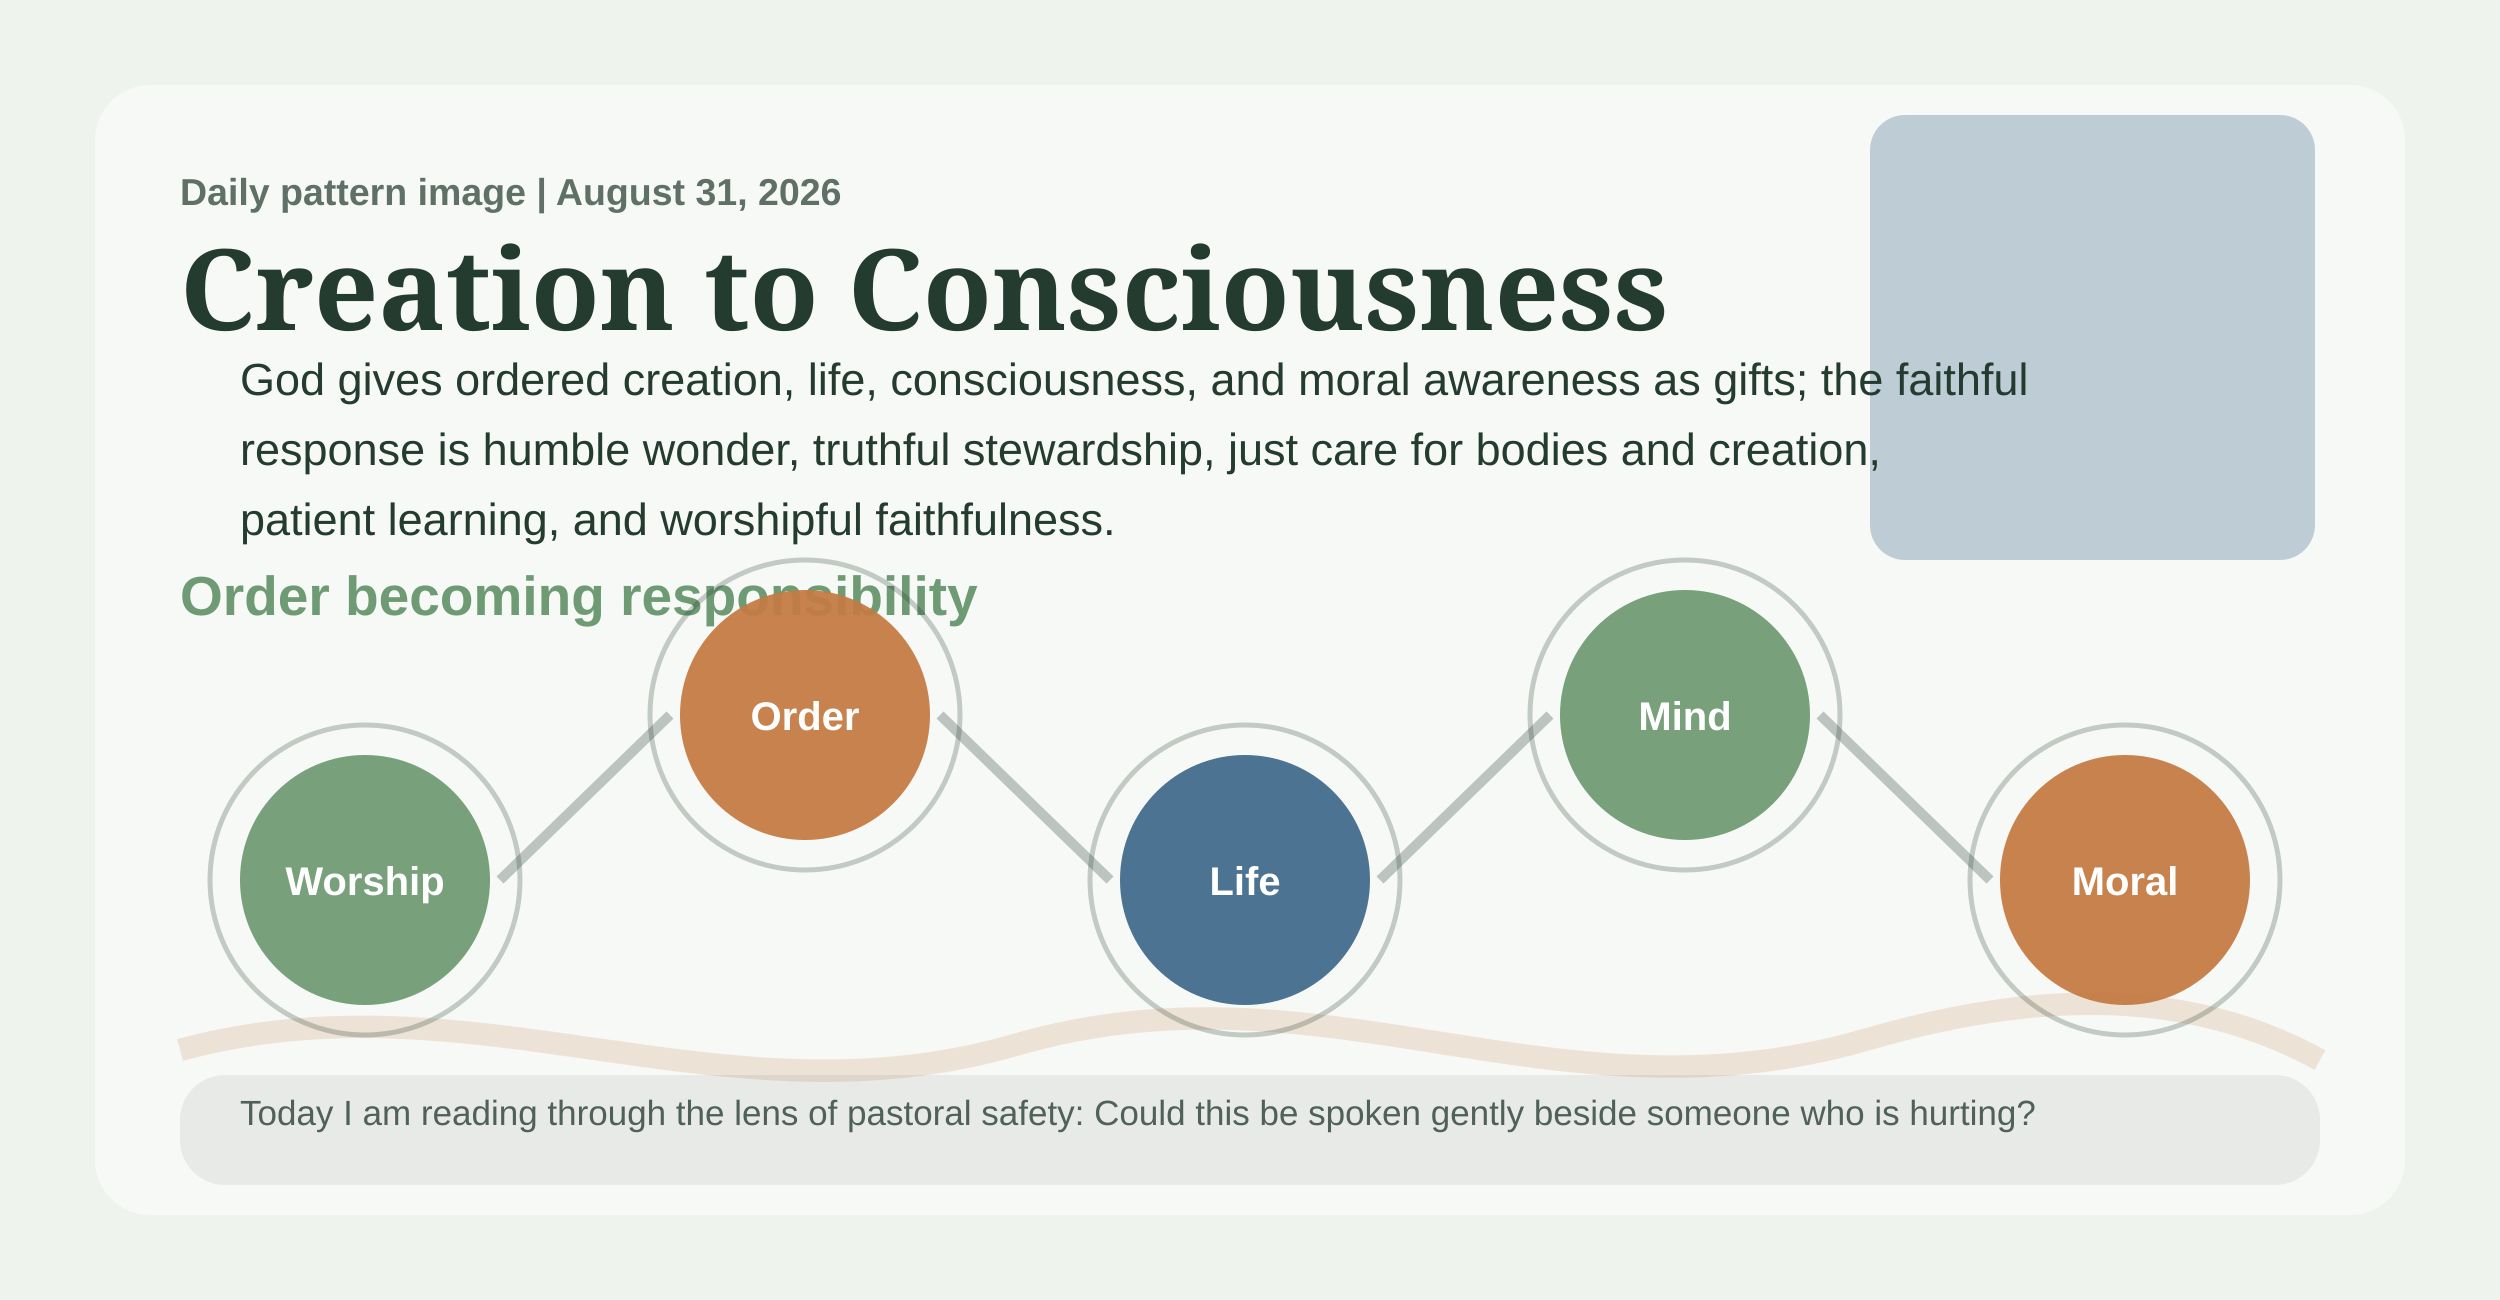
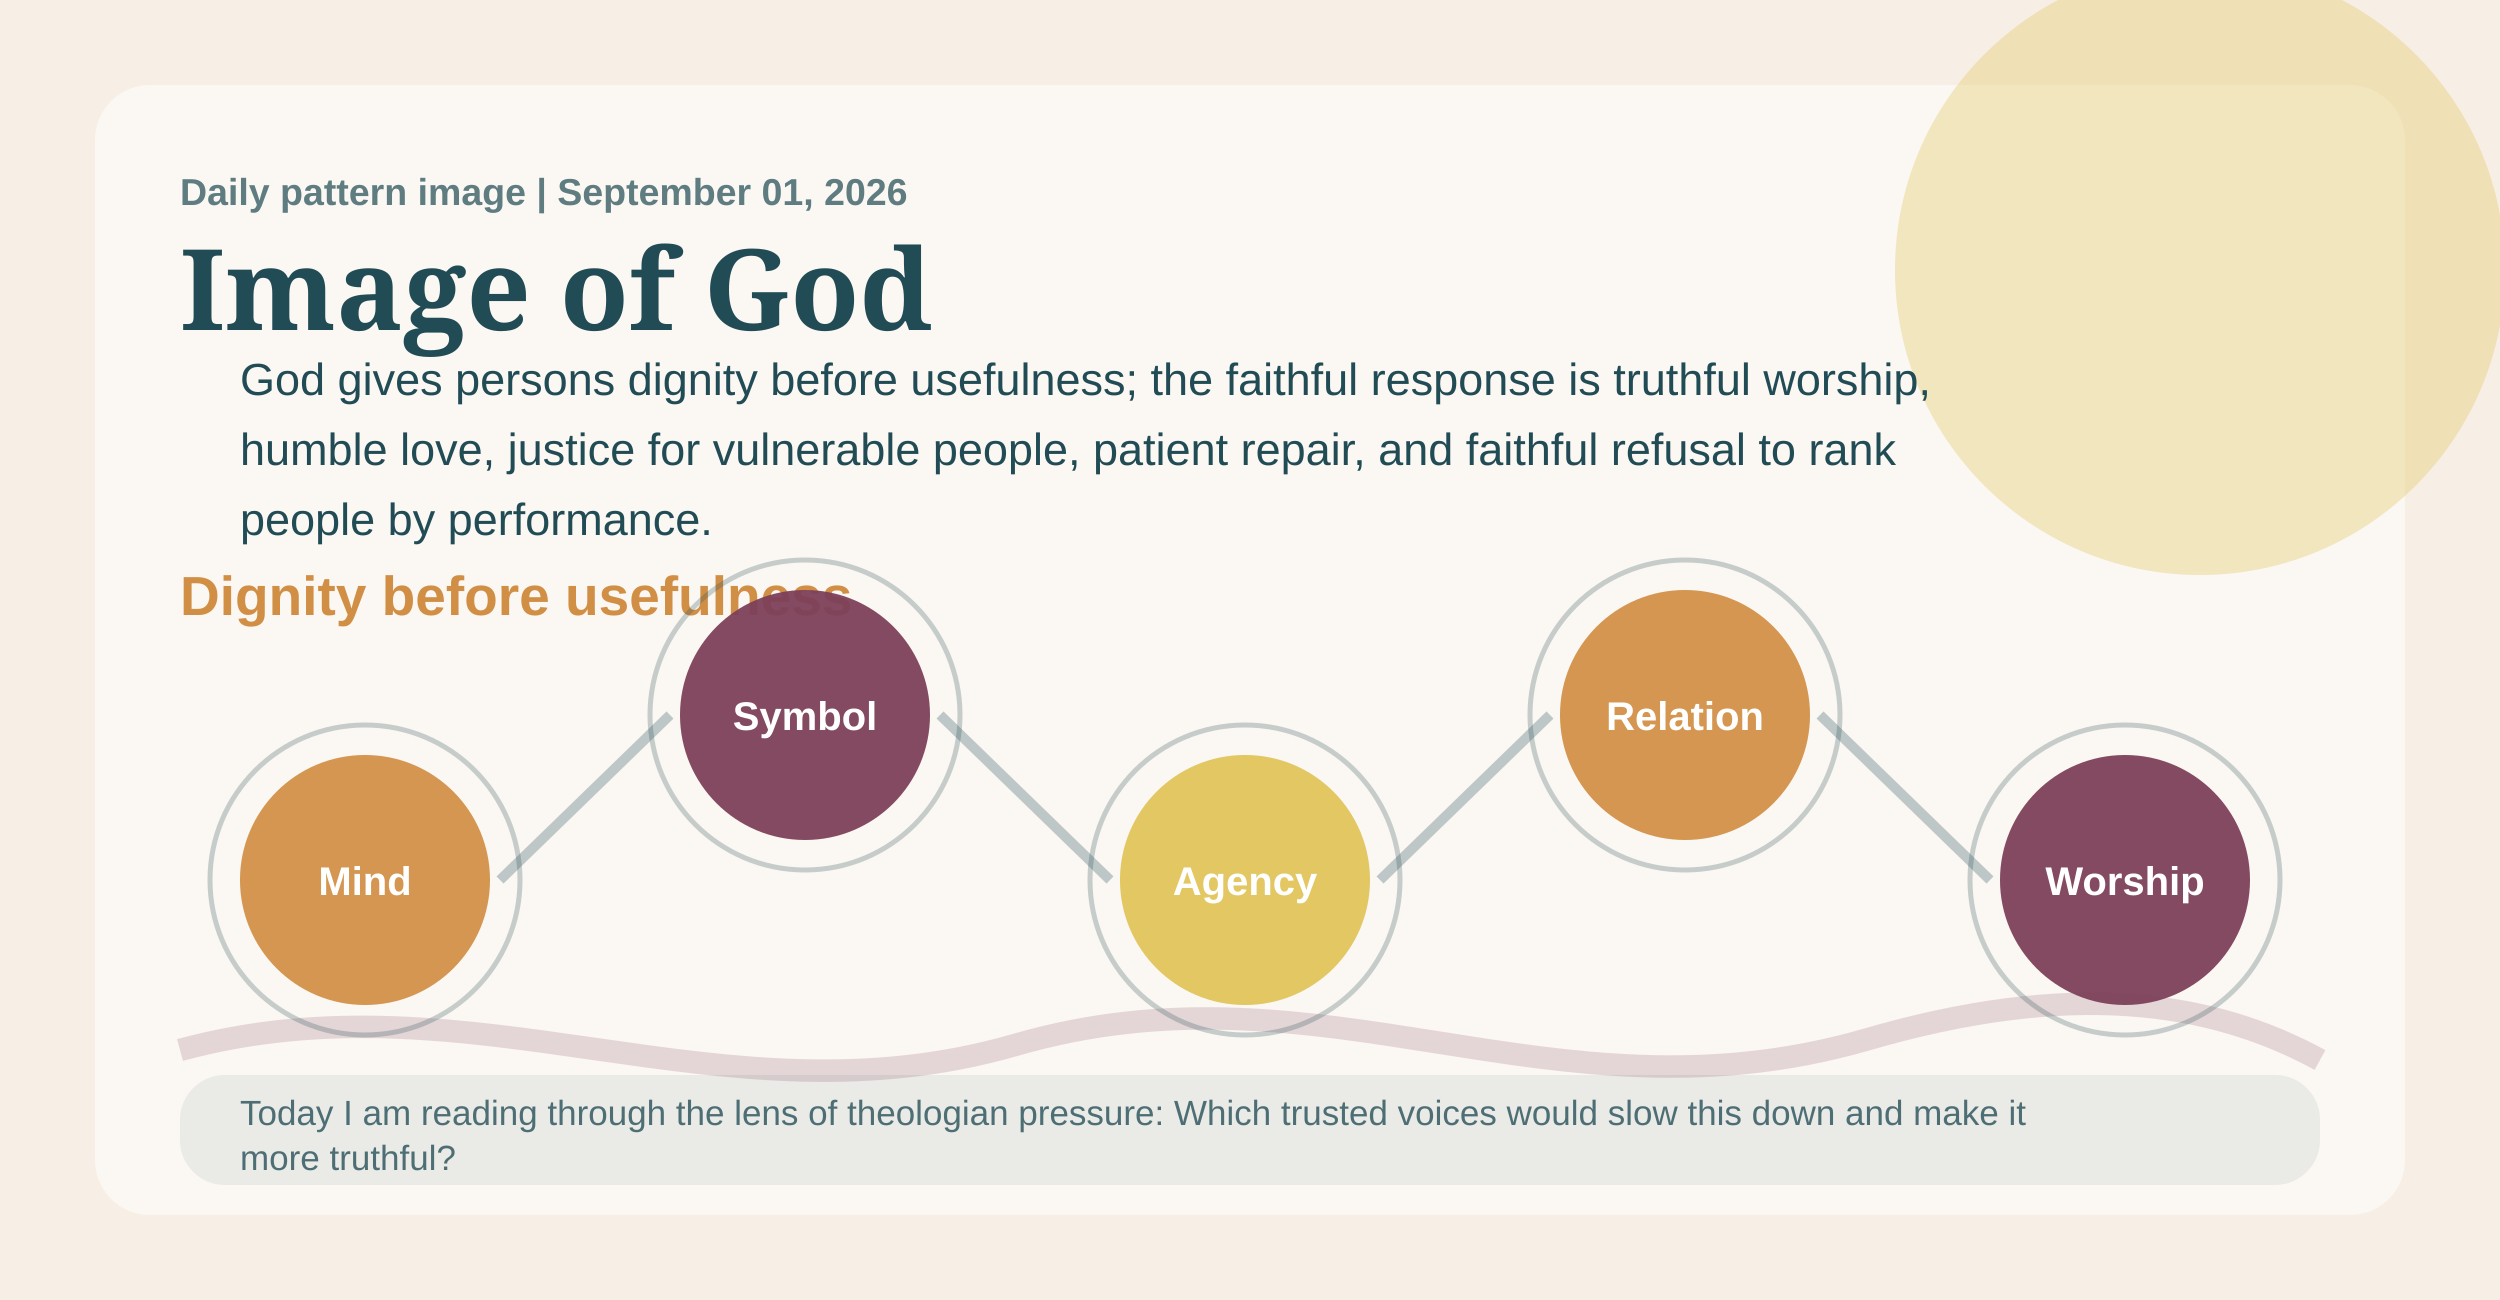
<svg xmlns="http://www.w3.org/2000/svg" width="1000" height="520" viewBox="0 0 1000 520" role="img" aria-labelledby="title desc">
  <style>
-     .eyebrow { font: 700 15px Arial, sans-serif; letter-spacing: 0; fill: #243b2f; opacity: 0.72; }
-     .title { font: 700 45px Georgia, serif; letter-spacing: 0; fill: #243b2f; }
-     .subtitle { font: 700 22px Arial, sans-serif; letter-spacing: 0; fill: #6e9a74; }
-     .body { font: 18px Arial, sans-serif; letter-spacing: 0; fill: #243b2f; }
-     .small { font: 14px Arial, sans-serif; letter-spacing: 0; fill: #243b2f; opacity: 0.78; }
+     .eyebrow { font: 700 15px Arial, sans-serif; letter-spacing: 0; fill: #224c55; opacity: 0.72; }
+     .title { font: 700 45px Georgia, serif; letter-spacing: 0; fill: #224c55; }
+     .subtitle { font: 700 22px Arial, sans-serif; letter-spacing: 0; fill: #d18f46; }
+     .body { font: 18px Arial, sans-serif; letter-spacing: 0; fill: #224c55; }
+     .small { font: 14px Arial, sans-serif; letter-spacing: 0; fill: #224c55; opacity: 0.78; }
    .node { font: 700 16px Arial, sans-serif; letter-spacing: 0; fill: #ffffff; }
  </style>
-   <rect width="1000" height="520" fill="#eef3ed" />
+   <rect width="1000" height="520" fill="#f7efe5" />
  <rect x="38" y="34" width="924" height="452" rx="22" fill="#ffffff" opacity="0.50" />
-   <rect x="748" y="46" width="178" height="178" rx="14" fill="#416a8b" opacity="0.31" />
-   <path d="M72 420 C190 388 288 452 406 418 C530 382 620 452 746 416 C828 392 884 400 928 424" fill="none" stroke="#c47a43" stroke-width="9" opacity="0.18" />
-   <text x="72" y="82" class="eyebrow">Daily pattern image | August 31, 2026</text>
-   <text x="72" y="132" class="title">Creation to Consciousness</text>
-   <text x="72" y="246" class="subtitle">Order becoming responsibility</text>
-   <text x="96" y="158" class="body">God gives ordered creation, life, consciousness, and moral awareness as gifts; the faithful</text>
-   <text x="96" y="186" class="body">response is humble wonder, truthful stewardship, just care for bodies and creation,</text>
-   <text x="96" y="214" class="body">patient learning, and worshipful faithfulness.</text>
-   <line x1="200" y1="352" x2="268" y2="286" stroke="#243b2f" stroke-width="4" opacity="0.28" />
-   <line x1="376" y1="286" x2="444" y2="352" stroke="#243b2f" stroke-width="4" opacity="0.28" />
-   <line x1="552" y1="352" x2="620" y2="286" stroke="#243b2f" stroke-width="4" opacity="0.28" />
-   <line x1="728" y1="286" x2="796" y2="352" stroke="#243b2f" stroke-width="4" opacity="0.28" />
-   <circle cx="146" cy="352" r="50" fill="#6e9a74" opacity="0.94" />
-   <circle cx="146" cy="352" r="62" fill="none" stroke="#243b2f" stroke-width="2" opacity="0.25" />
-   <text x="146" y="358" text-anchor="middle" class="node">Worship</text>
-   <circle cx="322" cy="286" r="50" fill="#c47a43" opacity="0.94" />
-   <circle cx="322" cy="286" r="62" fill="none" stroke="#243b2f" stroke-width="2" opacity="0.25" />
-   <text x="322" y="292" text-anchor="middle" class="node">Order</text>
-   <circle cx="498" cy="352" r="50" fill="#416a8b" opacity="0.94" />
-   <circle cx="498" cy="352" r="62" fill="none" stroke="#243b2f" stroke-width="2" opacity="0.25" />
-   <text x="498" y="358" text-anchor="middle" class="node">Life</text>
-   <circle cx="674" cy="286" r="50" fill="#6e9a74" opacity="0.94" />
-   <circle cx="674" cy="286" r="62" fill="none" stroke="#243b2f" stroke-width="2" opacity="0.25" />
-   <text x="674" y="292" text-anchor="middle" class="node">Mind</text>
-   <circle cx="850" cy="352" r="50" fill="#c47a43" opacity="0.94" />
-   <circle cx="850" cy="352" r="62" fill="none" stroke="#243b2f" stroke-width="2" opacity="0.25" />
-   <text x="850" y="358" text-anchor="middle" class="node">Moral</text>
-   <rect x="72" y="430" width="856" height="44" rx="18" fill="#243b2f" opacity="0.08" />
-   <text x="96" y="450" class="small">Today I am reading through the lens of pastoral safety: Could this be spoken gently beside someone who is hurting?</text>
+   <circle cx="880" cy="108" r="122" fill="#e0c35a" opacity="0.34" />
+   <path d="M72 420 C190 388 288 452 406 418 C530 382 620 452 746 416 C828 392 884 400 928 424" fill="none" stroke="#7c3f58" stroke-width="9" opacity="0.18" />
+   <text x="72" y="82" class="eyebrow">Daily pattern image | September 01, 2026</text>
+   <text x="72" y="132" class="title">Image of God</text>
+   <text x="72" y="246" class="subtitle">Dignity before usefulness</text>
+   <text x="96" y="158" class="body">God gives persons dignity before usefulness; the faithful response is truthful worship,</text>
+   <text x="96" y="186" class="body">humble love, justice for vulnerable people, patient repair, and faithful refusal to rank</text>
+   <text x="96" y="214" class="body">people by performance.</text>
+   <line x1="200" y1="352" x2="268" y2="286" stroke="#224c55" stroke-width="4" opacity="0.28" />
+   <line x1="376" y1="286" x2="444" y2="352" stroke="#224c55" stroke-width="4" opacity="0.28" />
+   <line x1="552" y1="352" x2="620" y2="286" stroke="#224c55" stroke-width="4" opacity="0.28" />
+   <line x1="728" y1="286" x2="796" y2="352" stroke="#224c55" stroke-width="4" opacity="0.28" />
+   <circle cx="146" cy="352" r="50" fill="#d18f46" opacity="0.94" />
+   <circle cx="146" cy="352" r="62" fill="none" stroke="#224c55" stroke-width="2" opacity="0.25" />
+   <text x="146" y="358" text-anchor="middle" class="node">Mind</text>
+   <circle cx="322" cy="286" r="50" fill="#7c3f58" opacity="0.94" />
+   <circle cx="322" cy="286" r="62" fill="none" stroke="#224c55" stroke-width="2" opacity="0.25" />
+   <text x="322" y="292" text-anchor="middle" class="node">Symbol</text>
+   <circle cx="498" cy="352" r="50" fill="#e0c35a" opacity="0.94" />
+   <circle cx="498" cy="352" r="62" fill="none" stroke="#224c55" stroke-width="2" opacity="0.25" />
+   <text x="498" y="358" text-anchor="middle" class="node">Agency</text>
+   <circle cx="674" cy="286" r="50" fill="#d18f46" opacity="0.94" />
+   <circle cx="674" cy="286" r="62" fill="none" stroke="#224c55" stroke-width="2" opacity="0.25" />
+   <text x="674" y="292" text-anchor="middle" class="node">Relation</text>
+   <circle cx="850" cy="352" r="50" fill="#7c3f58" opacity="0.94" />
+   <circle cx="850" cy="352" r="62" fill="none" stroke="#224c55" stroke-width="2" opacity="0.25" />
+   <text x="850" y="358" text-anchor="middle" class="node">Worship</text>
+   <rect x="72" y="430" width="856" height="44" rx="18" fill="#224c55" opacity="0.08" />
+   <text x="96" y="450" class="small">Today I am reading through the lens of theologian pressure: Which trusted voices would slow this down and make it</text>
+   <text x="96" y="468" class="small">more truthful?</text>
</svg>
